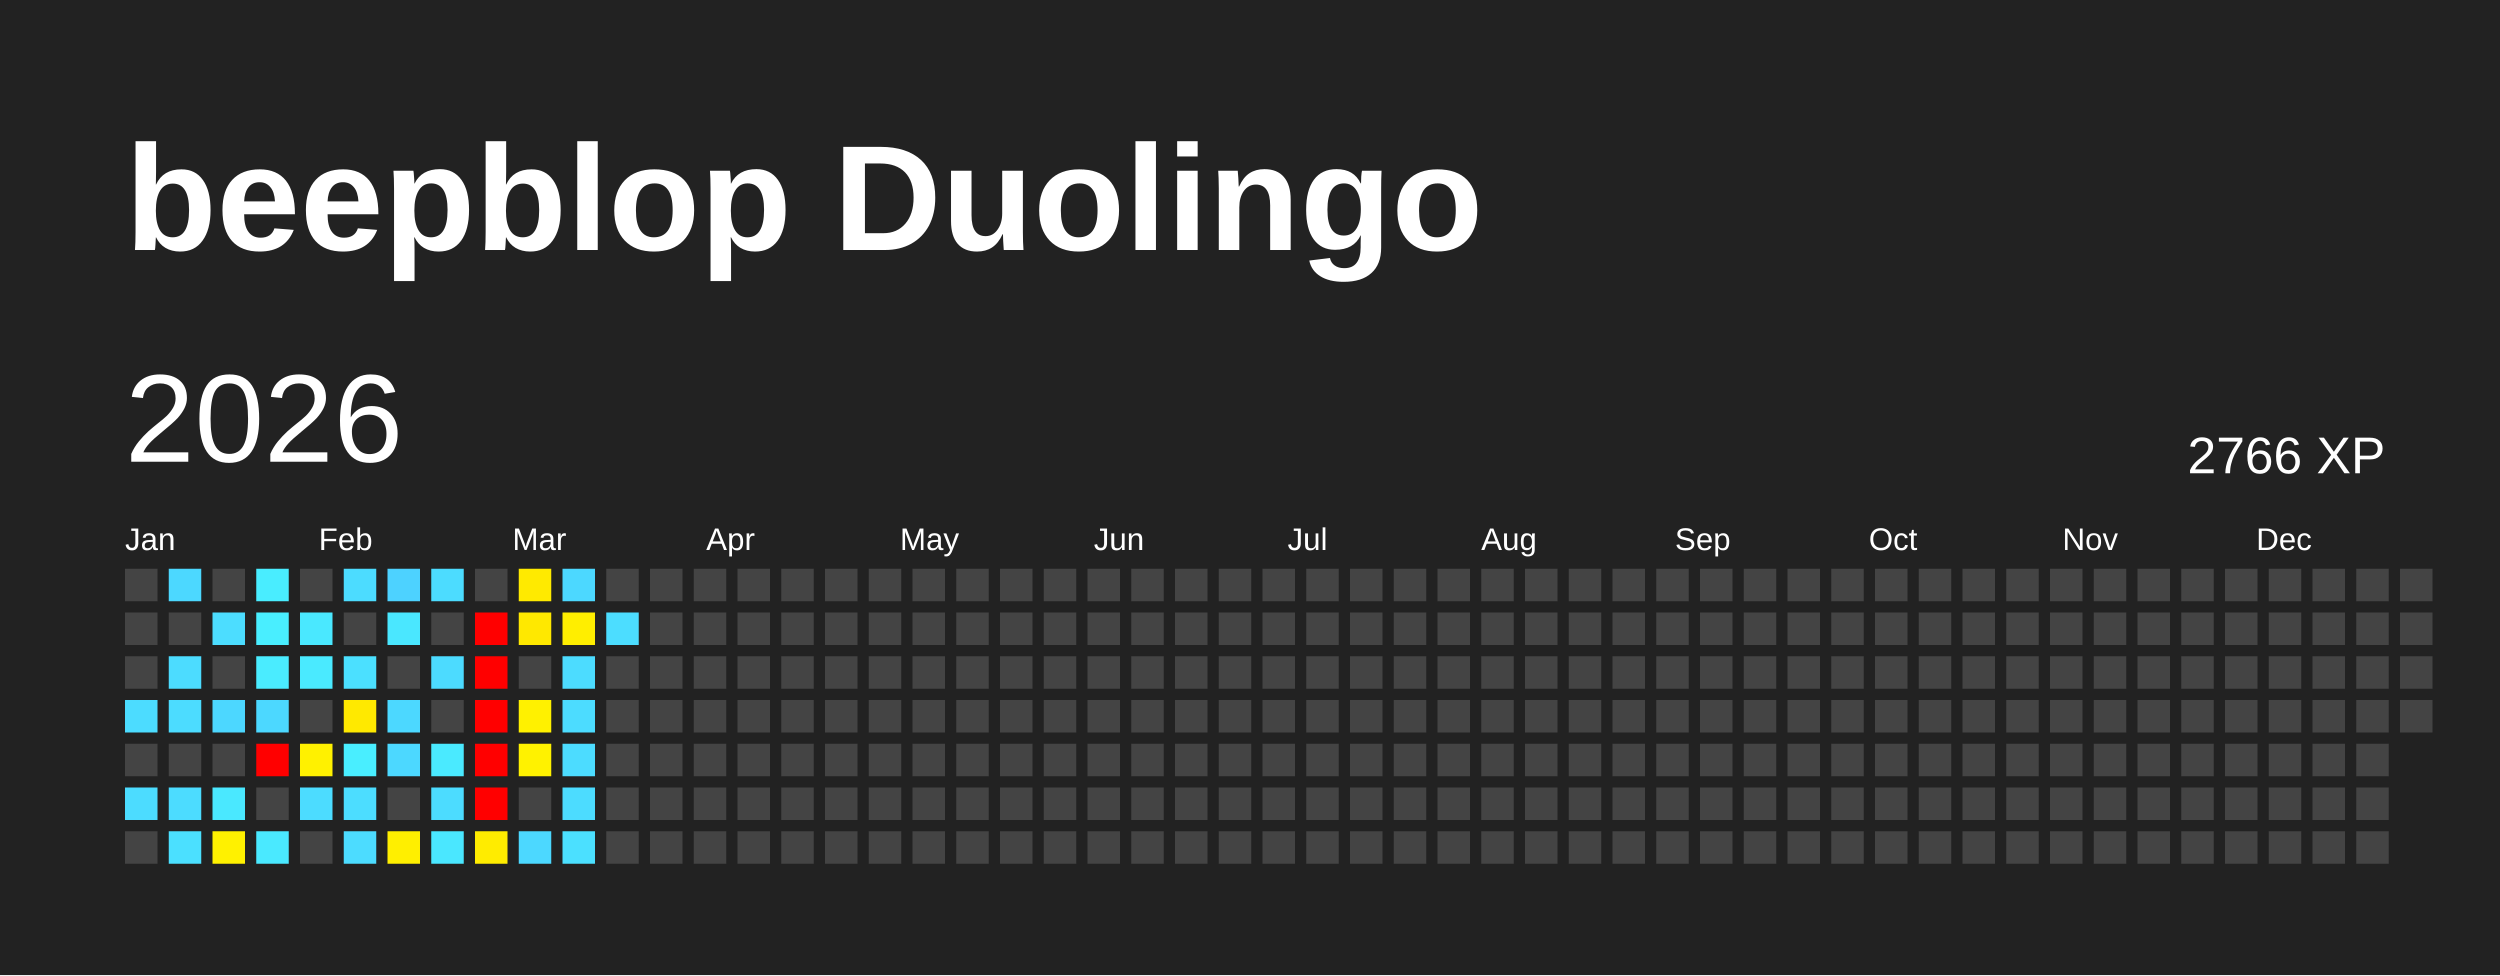
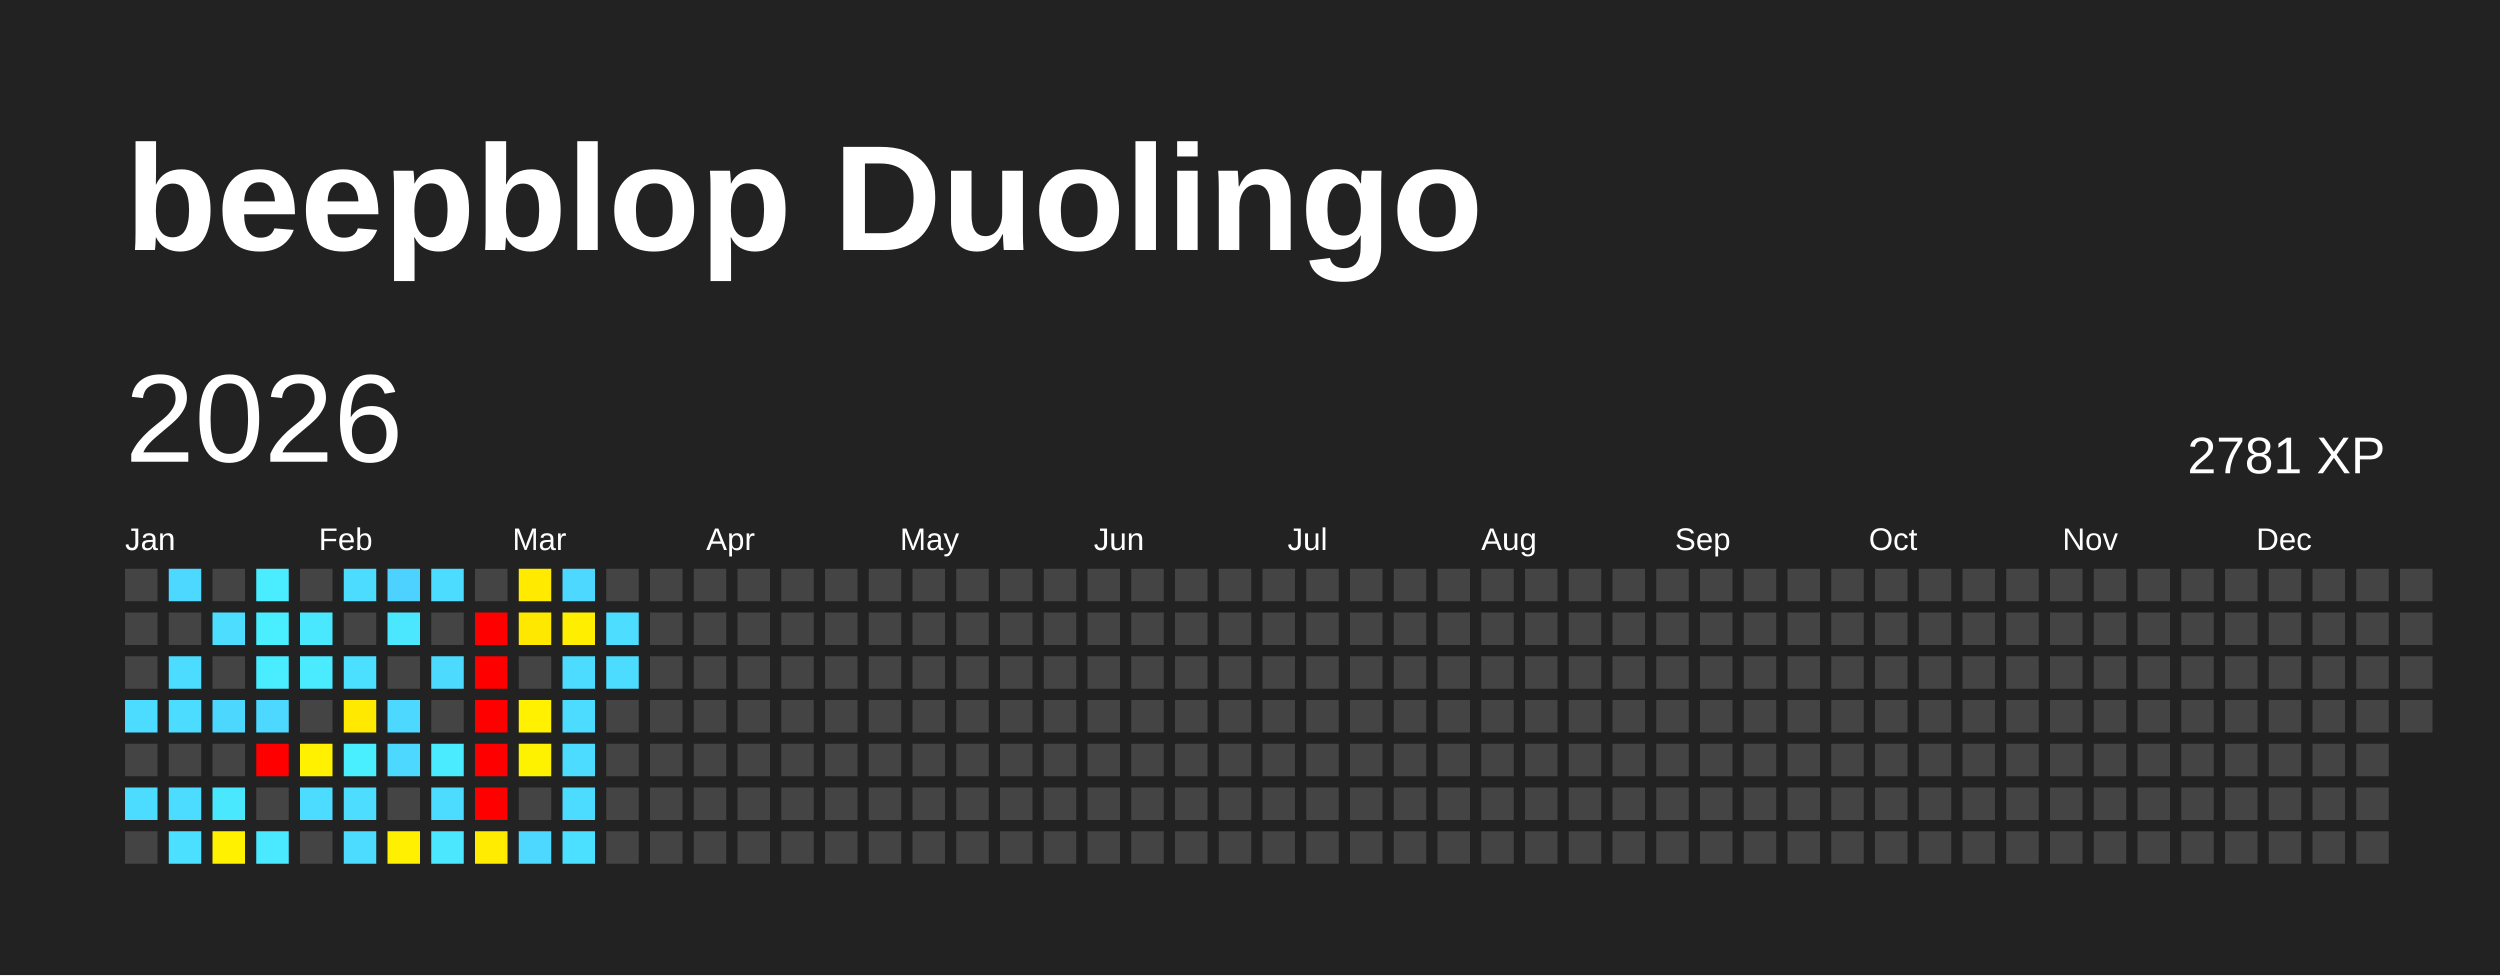
<svg xmlns="http://www.w3.org/2000/svg" baseProfile="full" height="78mm" version="1.1" viewBox="0,0,200,78" width="200mm">
  <defs />
  <rect fill="#222222" height="78" width="200" x="0" y="0" />
  <text fill="#FFFFFF" style="font-size:12px; font-family:Arial; font-weight:bold;" x="10" y="20">beepblop Duolingo</text>
  <text dominant-baseline="hanging" fill="#FFFFFF" style="font-size:10.0px; font-family:Arial;" x="10" y="30">2026</text>
-   <text dominant-baseline="hanging" fill="#FFFFFF" style="font-size:4.125px; font-family:Arial;" x="175" y="35">2766 XP</text>
+   <text dominant-baseline="hanging" fill="#FFFFFF" style="font-size:4.125px; font-family:Arial;" x="175" y="35">2781 XP</text>
  <text fill="#FFFFFF" style="font-size:2.5px; font-family:Arial" x="10.0" y="44">Jan</text>
  <text fill="#FFFFFF" style="font-size:2.5px; font-family:Arial" x="25.5" y="44">Feb</text>
  <text fill="#FFFFFF" style="font-size:2.5px; font-family:Arial" x="41.0" y="44">Mar</text>
  <text fill="#FFFFFF" style="font-size:2.5px; font-family:Arial" x="56.5" y="44">Apr</text>
  <text fill="#FFFFFF" style="font-size:2.5px; font-family:Arial" x="72.0" y="44">May</text>
  <text fill="#FFFFFF" style="font-size:2.5px; font-family:Arial" x="87.5" y="44">Jun</text>
  <text fill="#FFFFFF" style="font-size:2.5px; font-family:Arial" x="103.0" y="44">Jul</text>
  <text fill="#FFFFFF" style="font-size:2.5px; font-family:Arial" x="118.5" y="44">Aug</text>
  <text fill="#FFFFFF" style="font-size:2.5px; font-family:Arial" x="134.0" y="44">Sep</text>
  <text fill="#FFFFFF" style="font-size:2.5px; font-family:Arial" x="149.5" y="44">Oct</text>
  <text fill="#FFFFFF" style="font-size:2.5px; font-family:Arial" x="165.0" y="44">Nov</text>
  <text fill="#FFFFFF" style="font-size:2.5px; font-family:Arial" x="180.5" y="44">Dec</text>
  <rect fill="#444444" height="2.6" width="2.6" x="10.0" y="45.5" />
  <rect fill="#444444" height="2.6" width="2.6" x="10.0" y="49.0" />
  <rect fill="#444444" height="2.6" width="2.6" x="10.0" y="52.5" />
  <rect fill="#4cdcff" height="2.6" width="2.6" x="10.0" y="56.0" />
  <rect fill="#444444" height="2.6" width="2.6" x="10.0" y="59.5" />
  <rect fill="#4cdcff" height="2.6" width="2.6" x="10.0" y="63.0" />
  <rect fill="#444444" height="2.6" width="2.6" x="10.0" y="66.5" />
  <rect fill="#4cd8ff" height="2.6" width="2.6" x="13.5" y="45.5" />
  <rect fill="#444444" height="2.6" width="2.6" x="13.5" y="49.0" />
  <rect fill="#4cdcff" height="2.6" width="2.6" x="13.5" y="52.5" />
  <rect fill="#4cdcff" height="2.6" width="2.6" x="13.5" y="56.0" />
  <rect fill="#444444" height="2.6" width="2.6" x="13.5" y="59.5" />
  <rect fill="#4cdcff" height="2.6" width="2.6" x="13.5" y="63.0" />
  <rect fill="#4be0ff" height="2.6" width="2.6" x="13.5" y="66.5" />
  <rect fill="#444444" height="2.6" width="2.6" x="17.0" y="45.5" />
  <rect fill="#4cddff" height="2.6" width="2.6" x="17.0" y="49.0" />
  <rect fill="#444444" height="2.6" width="2.6" x="17.0" y="52.5" />
  <rect fill="#4cd7ff" height="2.6" width="2.6" x="17.0" y="56.0" />
  <rect fill="#444444" height="2.6" width="2.6" x="17.0" y="59.5" />
  <rect fill="#4ae8ff" height="2.6" width="2.6" x="17.0" y="63.0" />
  <rect fill="#fff100" height="2.6" width="2.6" x="17.0" y="66.5" />
  <rect fill="#49edff" height="2.6" width="2.6" x="20.5" y="45.5" />
  <rect fill="#49eeff" height="2.6" width="2.6" x="20.5" y="49.0" />
  <rect fill="#4aecff" height="2.6" width="2.6" x="20.5" y="52.5" />
  <rect fill="#4cd8ff" height="2.6" width="2.6" x="20.5" y="56.0" />
  <rect fill="red" height="2.6" width="2.6" x="20.5" y="59.5" />
  <rect fill="#444444" height="2.6" width="2.6" x="20.5" y="63.0" />
  <rect fill="#4ae9ff" height="2.6" width="2.6" x="20.5" y="66.5" />
  <rect fill="#444444" height="2.6" width="2.6" x="24.0" y="45.5" />
  <rect fill="#4ae8ff" height="2.6" width="2.6" x="24.0" y="49.0" />
  <rect fill="#4aeaff" height="2.6" width="2.6" x="24.0" y="52.5" />
  <rect fill="#444444" height="2.6" width="2.6" x="24.0" y="56.0" />
  <rect fill="#fff100" height="2.6" width="2.6" x="24.0" y="59.5" />
  <rect fill="#4cdcff" height="2.6" width="2.6" x="24.0" y="63.0" />
  <rect fill="#444444" height="2.6" width="2.6" x="24.0" y="66.5" />
  <rect fill="#4cdcff" height="2.6" width="2.6" x="27.5" y="45.5" />
  <rect fill="#444444" height="2.6" width="2.6" x="27.5" y="49.0" />
  <rect fill="#4be0ff" height="2.6" width="2.6" x="27.5" y="52.5" />
  <rect fill="#ffe900" height="2.6" width="2.6" x="27.5" y="56.0" />
  <rect fill="#49eeff" height="2.6" width="2.6" x="27.5" y="59.5" />
  <rect fill="#4cddff" height="2.6" width="2.6" x="27.5" y="63.0" />
  <rect fill="#4cdcff" height="2.6" width="2.6" x="27.5" y="66.5" />
  <rect fill="#4dd2ff" height="2.6" width="2.6" x="31.0" y="45.5" />
  <rect fill="#4ae7ff" height="2.6" width="2.6" x="31.0" y="49.0" />
  <rect fill="#444444" height="2.6" width="2.6" x="31.0" y="52.5" />
  <rect fill="#4cd8ff" height="2.6" width="2.6" x="31.0" y="56.0" />
  <rect fill="#4cd8ff" height="2.6" width="2.6" x="31.0" y="59.5" />
  <rect fill="#444444" height="2.6" width="2.6" x="31.0" y="63.0" />
  <rect fill="#ffef00" height="2.6" width="2.6" x="31.0" y="66.5" />
  <rect fill="#4cdcff" height="2.6" width="2.6" x="34.5" y="45.5" />
  <rect fill="#444444" height="2.6" width="2.6" x="34.5" y="49.0" />
  <rect fill="#4cdbff" height="2.6" width="2.6" x="34.5" y="52.5" />
  <rect fill="#444444" height="2.6" width="2.6" x="34.5" y="56.0" />
  <rect fill="#4aeaff" height="2.6" width="2.6" x="34.5" y="59.5" />
  <rect fill="#4cdcff" height="2.6" width="2.6" x="34.5" y="63.0" />
  <rect fill="#4ae7ff" height="2.6" width="2.6" x="34.5" y="66.5" />
  <rect fill="#444444" height="2.6" width="2.6" x="38.0" y="45.5" />
  <rect fill="red" height="2.6" width="2.6" x="38.0" y="49.0" />
  <rect fill="red" height="2.6" width="2.6" x="38.0" y="52.5" />
  <rect fill="red" height="2.6" width="2.6" x="38.0" y="56.0" />
  <rect fill="red" height="2.6" width="2.6" x="38.0" y="59.5" />
  <rect fill="red" height="2.6" width="2.6" x="38.0" y="63.0" />
  <rect fill="#ffec00" height="2.6" width="2.6" x="38.0" y="66.5" />
  <rect fill="#ffea00" height="2.6" width="2.6" x="41.5" y="45.5" />
  <rect fill="#ffe800" height="2.6" width="2.6" x="41.5" y="49.0" />
  <rect fill="#444444" height="2.6" width="2.6" x="41.5" y="52.5" />
  <rect fill="#fff100" height="2.6" width="2.6" x="41.5" y="56.0" />
  <rect fill="#fff200" height="2.6" width="2.6" x="41.5" y="59.5" />
  <rect fill="#444444" height="2.6" width="2.6" x="41.5" y="63.0" />
  <rect fill="#4cd8ff" height="2.6" width="2.6" x="41.5" y="66.5" />
  <rect fill="#4cd8ff" height="2.6" width="2.6" x="45.0" y="45.5" />
  <rect fill="#ffee00" height="2.6" width="2.6" x="45.0" y="49.0" />
  <rect fill="#4cdcff" height="2.6" width="2.6" x="45.0" y="52.5" />
  <rect fill="#4cdcff" height="2.6" width="2.6" x="45.0" y="56.0" />
  <rect fill="#4cdcff" height="2.6" width="2.6" x="45.0" y="59.5" />
  <rect fill="#4cdcff" height="2.6" width="2.6" x="45.0" y="63.0" />
  <rect fill="#4be0ff" height="2.6" width="2.6" x="45.0" y="66.5" />
  <rect fill="#444444" height="2.6" width="2.6" x="48.5" y="45.5" />
  <rect fill="#4cddff" height="2.6" width="2.6" x="48.5" y="49.0" />
-   <rect fill="#444444" height="2.6" width="2.6" x="48.5" y="52.5" />
+   <rect fill="#4cdcff" height="2.6" width="2.6" x="48.5" y="52.5" />
  <rect fill="#444444" height="2.6" width="2.6" x="48.5" y="56.0" />
  <rect fill="#444444" height="2.6" width="2.6" x="48.5" y="59.5" />
  <rect fill="#444444" height="2.6" width="2.6" x="48.5" y="63.0" />
  <rect fill="#444444" height="2.6" width="2.6" x="48.5" y="66.5" />
  <rect fill="#444444" height="2.6" width="2.6" x="52.0" y="45.5" />
  <rect fill="#444444" height="2.6" width="2.6" x="52.0" y="49.0" />
  <rect fill="#444444" height="2.6" width="2.6" x="52.0" y="52.5" />
  <rect fill="#444444" height="2.6" width="2.6" x="52.0" y="56.0" />
  <rect fill="#444444" height="2.6" width="2.6" x="52.0" y="59.5" />
  <rect fill="#444444" height="2.6" width="2.6" x="52.0" y="63.0" />
  <rect fill="#444444" height="2.6" width="2.6" x="52.0" y="66.5" />
  <rect fill="#444444" height="2.6" width="2.6" x="55.5" y="45.5" />
  <rect fill="#444444" height="2.6" width="2.6" x="55.5" y="49.0" />
  <rect fill="#444444" height="2.6" width="2.6" x="55.5" y="52.5" />
  <rect fill="#444444" height="2.6" width="2.6" x="55.5" y="56.0" />
  <rect fill="#444444" height="2.6" width="2.6" x="55.5" y="59.5" />
  <rect fill="#444444" height="2.6" width="2.6" x="55.5" y="63.0" />
  <rect fill="#444444" height="2.6" width="2.6" x="55.5" y="66.5" />
  <rect fill="#444444" height="2.6" width="2.6" x="59.0" y="45.5" />
  <rect fill="#444444" height="2.6" width="2.6" x="59.0" y="49.0" />
  <rect fill="#444444" height="2.6" width="2.6" x="59.0" y="52.5" />
  <rect fill="#444444" height="2.6" width="2.6" x="59.0" y="56.0" />
  <rect fill="#444444" height="2.6" width="2.6" x="59.0" y="59.5" />
  <rect fill="#444444" height="2.6" width="2.6" x="59.0" y="63.0" />
  <rect fill="#444444" height="2.6" width="2.6" x="59.0" y="66.5" />
  <rect fill="#444444" height="2.6" width="2.6" x="62.5" y="45.5" />
  <rect fill="#444444" height="2.6" width="2.6" x="62.5" y="49.0" />
  <rect fill="#444444" height="2.6" width="2.6" x="62.5" y="52.5" />
  <rect fill="#444444" height="2.6" width="2.6" x="62.5" y="56.0" />
  <rect fill="#444444" height="2.6" width="2.6" x="62.5" y="59.5" />
  <rect fill="#444444" height="2.6" width="2.6" x="62.5" y="63.0" />
  <rect fill="#444444" height="2.6" width="2.6" x="62.5" y="66.5" />
  <rect fill="#444444" height="2.6" width="2.6" x="66.0" y="45.5" />
  <rect fill="#444444" height="2.6" width="2.6" x="66.0" y="49.0" />
  <rect fill="#444444" height="2.6" width="2.6" x="66.0" y="52.5" />
  <rect fill="#444444" height="2.6" width="2.6" x="66.0" y="56.0" />
  <rect fill="#444444" height="2.6" width="2.6" x="66.0" y="59.5" />
  <rect fill="#444444" height="2.6" width="2.6" x="66.0" y="63.0" />
  <rect fill="#444444" height="2.6" width="2.6" x="66.0" y="66.5" />
  <rect fill="#444444" height="2.6" width="2.6" x="69.5" y="45.5" />
  <rect fill="#444444" height="2.6" width="2.6" x="69.5" y="49.0" />
  <rect fill="#444444" height="2.6" width="2.6" x="69.5" y="52.5" />
  <rect fill="#444444" height="2.6" width="2.6" x="69.5" y="56.0" />
  <rect fill="#444444" height="2.6" width="2.6" x="69.5" y="59.5" />
  <rect fill="#444444" height="2.6" width="2.6" x="69.5" y="63.0" />
  <rect fill="#444444" height="2.6" width="2.6" x="69.5" y="66.5" />
  <rect fill="#444444" height="2.6" width="2.6" x="73.0" y="45.5" />
  <rect fill="#444444" height="2.6" width="2.6" x="73.0" y="49.0" />
  <rect fill="#444444" height="2.6" width="2.6" x="73.0" y="52.5" />
  <rect fill="#444444" height="2.6" width="2.6" x="73.0" y="56.0" />
  <rect fill="#444444" height="2.6" width="2.6" x="73.0" y="59.5" />
  <rect fill="#444444" height="2.6" width="2.6" x="73.0" y="63.0" />
  <rect fill="#444444" height="2.6" width="2.6" x="73.0" y="66.5" />
  <rect fill="#444444" height="2.6" width="2.6" x="76.5" y="45.5" />
  <rect fill="#444444" height="2.6" width="2.6" x="76.5" y="49.0" />
  <rect fill="#444444" height="2.6" width="2.6" x="76.5" y="52.5" />
  <rect fill="#444444" height="2.6" width="2.6" x="76.5" y="56.0" />
  <rect fill="#444444" height="2.6" width="2.6" x="76.5" y="59.5" />
  <rect fill="#444444" height="2.6" width="2.6" x="76.5" y="63.0" />
  <rect fill="#444444" height="2.6" width="2.6" x="76.5" y="66.5" />
  <rect fill="#444444" height="2.6" width="2.6" x="80.0" y="45.5" />
  <rect fill="#444444" height="2.6" width="2.6" x="80.0" y="49.0" />
  <rect fill="#444444" height="2.6" width="2.6" x="80.0" y="52.5" />
  <rect fill="#444444" height="2.6" width="2.6" x="80.0" y="56.0" />
  <rect fill="#444444" height="2.6" width="2.6" x="80.0" y="59.5" />
  <rect fill="#444444" height="2.6" width="2.6" x="80.0" y="63.0" />
  <rect fill="#444444" height="2.6" width="2.6" x="80.0" y="66.5" />
  <rect fill="#444444" height="2.6" width="2.6" x="83.5" y="45.5" />
  <rect fill="#444444" height="2.6" width="2.6" x="83.5" y="49.0" />
  <rect fill="#444444" height="2.6" width="2.6" x="83.5" y="52.5" />
  <rect fill="#444444" height="2.6" width="2.6" x="83.5" y="56.0" />
  <rect fill="#444444" height="2.6" width="2.6" x="83.5" y="59.5" />
  <rect fill="#444444" height="2.6" width="2.6" x="83.5" y="63.0" />
  <rect fill="#444444" height="2.6" width="2.6" x="83.5" y="66.5" />
  <rect fill="#444444" height="2.6" width="2.6" x="87.0" y="45.5" />
  <rect fill="#444444" height="2.6" width="2.6" x="87.0" y="49.0" />
  <rect fill="#444444" height="2.6" width="2.6" x="87.0" y="52.5" />
  <rect fill="#444444" height="2.6" width="2.6" x="87.0" y="56.0" />
  <rect fill="#444444" height="2.6" width="2.6" x="87.0" y="59.5" />
  <rect fill="#444444" height="2.6" width="2.6" x="87.0" y="63.0" />
  <rect fill="#444444" height="2.6" width="2.6" x="87.0" y="66.5" />
  <rect fill="#444444" height="2.6" width="2.6" x="90.5" y="45.5" />
  <rect fill="#444444" height="2.6" width="2.6" x="90.5" y="49.0" />
  <rect fill="#444444" height="2.6" width="2.6" x="90.5" y="52.5" />
  <rect fill="#444444" height="2.6" width="2.6" x="90.5" y="56.0" />
  <rect fill="#444444" height="2.6" width="2.6" x="90.5" y="59.5" />
  <rect fill="#444444" height="2.6" width="2.6" x="90.5" y="63.0" />
  <rect fill="#444444" height="2.6" width="2.6" x="90.5" y="66.5" />
  <rect fill="#444444" height="2.6" width="2.6" x="94.0" y="45.5" />
  <rect fill="#444444" height="2.6" width="2.6" x="94.0" y="49.0" />
  <rect fill="#444444" height="2.6" width="2.6" x="94.0" y="52.5" />
  <rect fill="#444444" height="2.6" width="2.6" x="94.0" y="56.0" />
  <rect fill="#444444" height="2.6" width="2.6" x="94.0" y="59.5" />
  <rect fill="#444444" height="2.6" width="2.6" x="94.0" y="63.0" />
  <rect fill="#444444" height="2.6" width="2.6" x="94.0" y="66.5" />
  <rect fill="#444444" height="2.6" width="2.6" x="97.5" y="45.5" />
  <rect fill="#444444" height="2.6" width="2.6" x="97.5" y="49.0" />
  <rect fill="#444444" height="2.6" width="2.6" x="97.5" y="52.5" />
  <rect fill="#444444" height="2.6" width="2.6" x="97.5" y="56.0" />
  <rect fill="#444444" height="2.6" width="2.6" x="97.5" y="59.5" />
  <rect fill="#444444" height="2.6" width="2.6" x="97.5" y="63.0" />
  <rect fill="#444444" height="2.6" width="2.6" x="97.5" y="66.5" />
  <rect fill="#444444" height="2.6" width="2.6" x="101.0" y="45.5" />
  <rect fill="#444444" height="2.6" width="2.6" x="101.0" y="49.0" />
  <rect fill="#444444" height="2.6" width="2.6" x="101.0" y="52.5" />
  <rect fill="#444444" height="2.6" width="2.6" x="101.0" y="56.0" />
  <rect fill="#444444" height="2.6" width="2.6" x="101.0" y="59.5" />
  <rect fill="#444444" height="2.6" width="2.6" x="101.0" y="63.0" />
  <rect fill="#444444" height="2.6" width="2.6" x="101.0" y="66.5" />
  <rect fill="#444444" height="2.6" width="2.6" x="104.5" y="45.5" />
  <rect fill="#444444" height="2.6" width="2.6" x="104.5" y="49.0" />
  <rect fill="#444444" height="2.6" width="2.6" x="104.5" y="52.5" />
  <rect fill="#444444" height="2.6" width="2.6" x="104.5" y="56.0" />
  <rect fill="#444444" height="2.6" width="2.6" x="104.5" y="59.5" />
  <rect fill="#444444" height="2.6" width="2.6" x="104.5" y="63.0" />
  <rect fill="#444444" height="2.6" width="2.6" x="104.5" y="66.5" />
  <rect fill="#444444" height="2.6" width="2.6" x="108.0" y="45.5" />
  <rect fill="#444444" height="2.6" width="2.6" x="108.0" y="49.0" />
  <rect fill="#444444" height="2.6" width="2.6" x="108.0" y="52.5" />
  <rect fill="#444444" height="2.6" width="2.6" x="108.0" y="56.0" />
  <rect fill="#444444" height="2.6" width="2.6" x="108.0" y="59.5" />
  <rect fill="#444444" height="2.6" width="2.6" x="108.0" y="63.0" />
  <rect fill="#444444" height="2.6" width="2.6" x="108.0" y="66.5" />
  <rect fill="#444444" height="2.6" width="2.6" x="111.5" y="45.5" />
  <rect fill="#444444" height="2.6" width="2.6" x="111.5" y="49.0" />
  <rect fill="#444444" height="2.6" width="2.6" x="111.5" y="52.5" />
  <rect fill="#444444" height="2.6" width="2.6" x="111.5" y="56.0" />
  <rect fill="#444444" height="2.6" width="2.6" x="111.5" y="59.5" />
  <rect fill="#444444" height="2.6" width="2.6" x="111.5" y="63.0" />
  <rect fill="#444444" height="2.6" width="2.6" x="111.5" y="66.5" />
  <rect fill="#444444" height="2.6" width="2.6" x="115.0" y="45.5" />
  <rect fill="#444444" height="2.6" width="2.6" x="115.0" y="49.0" />
  <rect fill="#444444" height="2.6" width="2.6" x="115.0" y="52.5" />
  <rect fill="#444444" height="2.6" width="2.6" x="115.0" y="56.0" />
  <rect fill="#444444" height="2.6" width="2.6" x="115.0" y="59.5" />
  <rect fill="#444444" height="2.6" width="2.6" x="115.0" y="63.0" />
  <rect fill="#444444" height="2.6" width="2.6" x="115.0" y="66.5" />
  <rect fill="#444444" height="2.6" width="2.6" x="118.5" y="45.5" />
  <rect fill="#444444" height="2.6" width="2.6" x="118.5" y="49.0" />
  <rect fill="#444444" height="2.6" width="2.6" x="118.5" y="52.5" />
  <rect fill="#444444" height="2.6" width="2.6" x="118.5" y="56.0" />
  <rect fill="#444444" height="2.6" width="2.6" x="118.5" y="59.5" />
  <rect fill="#444444" height="2.6" width="2.6" x="118.5" y="63.0" />
  <rect fill="#444444" height="2.6" width="2.6" x="118.5" y="66.5" />
  <rect fill="#444444" height="2.6" width="2.6" x="122.0" y="45.5" />
  <rect fill="#444444" height="2.6" width="2.6" x="122.0" y="49.0" />
  <rect fill="#444444" height="2.6" width="2.6" x="122.0" y="52.5" />
  <rect fill="#444444" height="2.6" width="2.6" x="122.0" y="56.0" />
  <rect fill="#444444" height="2.6" width="2.6" x="122.0" y="59.5" />
  <rect fill="#444444" height="2.6" width="2.6" x="122.0" y="63.0" />
  <rect fill="#444444" height="2.6" width="2.6" x="122.0" y="66.5" />
  <rect fill="#444444" height="2.6" width="2.6" x="125.5" y="45.5" />
  <rect fill="#444444" height="2.6" width="2.6" x="125.5" y="49.0" />
  <rect fill="#444444" height="2.6" width="2.6" x="125.5" y="52.5" />
  <rect fill="#444444" height="2.6" width="2.6" x="125.5" y="56.0" />
  <rect fill="#444444" height="2.6" width="2.6" x="125.5" y="59.5" />
  <rect fill="#444444" height="2.6" width="2.6" x="125.5" y="63.0" />
  <rect fill="#444444" height="2.6" width="2.6" x="125.5" y="66.5" />
  <rect fill="#444444" height="2.6" width="2.6" x="129.0" y="45.5" />
  <rect fill="#444444" height="2.6" width="2.6" x="129.0" y="49.0" />
  <rect fill="#444444" height="2.6" width="2.6" x="129.0" y="52.5" />
  <rect fill="#444444" height="2.6" width="2.6" x="129.0" y="56.0" />
  <rect fill="#444444" height="2.6" width="2.6" x="129.0" y="59.5" />
  <rect fill="#444444" height="2.6" width="2.6" x="129.0" y="63.0" />
  <rect fill="#444444" height="2.6" width="2.6" x="129.0" y="66.5" />
  <rect fill="#444444" height="2.6" width="2.6" x="132.5" y="45.5" />
  <rect fill="#444444" height="2.6" width="2.6" x="132.5" y="49.0" />
  <rect fill="#444444" height="2.6" width="2.6" x="132.5" y="52.5" />
  <rect fill="#444444" height="2.6" width="2.6" x="132.5" y="56.0" />
  <rect fill="#444444" height="2.6" width="2.6" x="132.5" y="59.5" />
  <rect fill="#444444" height="2.6" width="2.6" x="132.5" y="63.0" />
  <rect fill="#444444" height="2.6" width="2.6" x="132.5" y="66.5" />
  <rect fill="#444444" height="2.6" width="2.6" x="136.0" y="45.5" />
  <rect fill="#444444" height="2.6" width="2.6" x="136.0" y="49.0" />
  <rect fill="#444444" height="2.6" width="2.6" x="136.0" y="52.5" />
  <rect fill="#444444" height="2.6" width="2.6" x="136.0" y="56.0" />
  <rect fill="#444444" height="2.6" width="2.6" x="136.0" y="59.5" />
  <rect fill="#444444" height="2.6" width="2.6" x="136.0" y="63.0" />
  <rect fill="#444444" height="2.6" width="2.6" x="136.0" y="66.5" />
  <rect fill="#444444" height="2.6" width="2.6" x="139.5" y="45.5" />
  <rect fill="#444444" height="2.6" width="2.6" x="139.5" y="49.0" />
  <rect fill="#444444" height="2.6" width="2.6" x="139.5" y="52.5" />
  <rect fill="#444444" height="2.6" width="2.6" x="139.5" y="56.0" />
  <rect fill="#444444" height="2.6" width="2.6" x="139.5" y="59.5" />
  <rect fill="#444444" height="2.6" width="2.6" x="139.5" y="63.0" />
  <rect fill="#444444" height="2.6" width="2.6" x="139.5" y="66.5" />
  <rect fill="#444444" height="2.6" width="2.6" x="143.0" y="45.5" />
  <rect fill="#444444" height="2.6" width="2.6" x="143.0" y="49.0" />
  <rect fill="#444444" height="2.6" width="2.6" x="143.0" y="52.5" />
  <rect fill="#444444" height="2.6" width="2.6" x="143.0" y="56.0" />
  <rect fill="#444444" height="2.6" width="2.6" x="143.0" y="59.5" />
  <rect fill="#444444" height="2.6" width="2.6" x="143.0" y="63.0" />
  <rect fill="#444444" height="2.6" width="2.6" x="143.0" y="66.5" />
  <rect fill="#444444" height="2.6" width="2.6" x="146.5" y="45.5" />
  <rect fill="#444444" height="2.6" width="2.6" x="146.5" y="49.0" />
  <rect fill="#444444" height="2.6" width="2.6" x="146.5" y="52.5" />
  <rect fill="#444444" height="2.6" width="2.6" x="146.5" y="56.0" />
  <rect fill="#444444" height="2.6" width="2.6" x="146.5" y="59.5" />
  <rect fill="#444444" height="2.6" width="2.6" x="146.5" y="63.0" />
  <rect fill="#444444" height="2.6" width="2.6" x="146.5" y="66.5" />
  <rect fill="#444444" height="2.6" width="2.6" x="150.0" y="45.5" />
  <rect fill="#444444" height="2.6" width="2.6" x="150.0" y="49.0" />
  <rect fill="#444444" height="2.6" width="2.6" x="150.0" y="52.5" />
  <rect fill="#444444" height="2.6" width="2.6" x="150.0" y="56.0" />
  <rect fill="#444444" height="2.6" width="2.6" x="150.0" y="59.5" />
  <rect fill="#444444" height="2.6" width="2.6" x="150.0" y="63.0" />
  <rect fill="#444444" height="2.6" width="2.6" x="150.0" y="66.5" />
  <rect fill="#444444" height="2.6" width="2.6" x="153.5" y="45.5" />
  <rect fill="#444444" height="2.6" width="2.6" x="153.5" y="49.0" />
  <rect fill="#444444" height="2.6" width="2.6" x="153.5" y="52.5" />
  <rect fill="#444444" height="2.6" width="2.6" x="153.5" y="56.0" />
  <rect fill="#444444" height="2.6" width="2.6" x="153.5" y="59.5" />
  <rect fill="#444444" height="2.6" width="2.6" x="153.5" y="63.0" />
  <rect fill="#444444" height="2.6" width="2.6" x="153.5" y="66.5" />
  <rect fill="#444444" height="2.6" width="2.6" x="157.0" y="45.5" />
  <rect fill="#444444" height="2.6" width="2.6" x="157.0" y="49.0" />
  <rect fill="#444444" height="2.6" width="2.6" x="157.0" y="52.5" />
  <rect fill="#444444" height="2.6" width="2.6" x="157.0" y="56.0" />
  <rect fill="#444444" height="2.6" width="2.6" x="157.0" y="59.5" />
  <rect fill="#444444" height="2.6" width="2.6" x="157.0" y="63.0" />
  <rect fill="#444444" height="2.6" width="2.6" x="157.0" y="66.5" />
  <rect fill="#444444" height="2.6" width="2.6" x="160.5" y="45.5" />
  <rect fill="#444444" height="2.6" width="2.6" x="160.5" y="49.0" />
  <rect fill="#444444" height="2.6" width="2.6" x="160.5" y="52.5" />
  <rect fill="#444444" height="2.6" width="2.6" x="160.5" y="56.0" />
  <rect fill="#444444" height="2.6" width="2.6" x="160.5" y="59.5" />
  <rect fill="#444444" height="2.6" width="2.6" x="160.5" y="63.0" />
  <rect fill="#444444" height="2.6" width="2.6" x="160.5" y="66.5" />
  <rect fill="#444444" height="2.6" width="2.6" x="164.0" y="45.5" />
  <rect fill="#444444" height="2.6" width="2.6" x="164.0" y="49.0" />
  <rect fill="#444444" height="2.6" width="2.6" x="164.0" y="52.5" />
  <rect fill="#444444" height="2.6" width="2.6" x="164.0" y="56.0" />
  <rect fill="#444444" height="2.6" width="2.6" x="164.0" y="59.5" />
  <rect fill="#444444" height="2.6" width="2.6" x="164.0" y="63.0" />
  <rect fill="#444444" height="2.6" width="2.6" x="164.0" y="66.5" />
  <rect fill="#444444" height="2.6" width="2.6" x="167.5" y="45.5" />
  <rect fill="#444444" height="2.6" width="2.6" x="167.5" y="49.0" />
  <rect fill="#444444" height="2.6" width="2.6" x="167.5" y="52.5" />
  <rect fill="#444444" height="2.6" width="2.6" x="167.5" y="56.0" />
  <rect fill="#444444" height="2.6" width="2.6" x="167.5" y="59.5" />
  <rect fill="#444444" height="2.6" width="2.6" x="167.5" y="63.0" />
  <rect fill="#444444" height="2.6" width="2.6" x="167.5" y="66.5" />
  <rect fill="#444444" height="2.6" width="2.6" x="171.0" y="45.5" />
  <rect fill="#444444" height="2.6" width="2.6" x="171.0" y="49.0" />
  <rect fill="#444444" height="2.6" width="2.6" x="171.0" y="52.5" />
  <rect fill="#444444" height="2.6" width="2.6" x="171.0" y="56.0" />
  <rect fill="#444444" height="2.6" width="2.6" x="171.0" y="59.5" />
  <rect fill="#444444" height="2.6" width="2.6" x="171.0" y="63.0" />
  <rect fill="#444444" height="2.6" width="2.6" x="171.0" y="66.5" />
  <rect fill="#444444" height="2.6" width="2.6" x="174.5" y="45.5" />
  <rect fill="#444444" height="2.6" width="2.6" x="174.5" y="49.0" />
  <rect fill="#444444" height="2.6" width="2.6" x="174.5" y="52.5" />
  <rect fill="#444444" height="2.6" width="2.6" x="174.5" y="56.0" />
  <rect fill="#444444" height="2.6" width="2.6" x="174.5" y="59.5" />
  <rect fill="#444444" height="2.6" width="2.6" x="174.5" y="63.0" />
  <rect fill="#444444" height="2.6" width="2.6" x="174.5" y="66.5" />
  <rect fill="#444444" height="2.6" width="2.6" x="178.0" y="45.5" />
  <rect fill="#444444" height="2.6" width="2.6" x="178.0" y="49.0" />
  <rect fill="#444444" height="2.6" width="2.6" x="178.0" y="52.5" />
  <rect fill="#444444" height="2.6" width="2.6" x="178.0" y="56.0" />
  <rect fill="#444444" height="2.6" width="2.6" x="178.0" y="59.5" />
  <rect fill="#444444" height="2.6" width="2.6" x="178.0" y="63.0" />
  <rect fill="#444444" height="2.6" width="2.6" x="178.0" y="66.5" />
  <rect fill="#444444" height="2.6" width="2.6" x="181.5" y="45.5" />
  <rect fill="#444444" height="2.6" width="2.6" x="181.5" y="49.0" />
  <rect fill="#444444" height="2.6" width="2.6" x="181.5" y="52.5" />
  <rect fill="#444444" height="2.6" width="2.6" x="181.5" y="56.0" />
  <rect fill="#444444" height="2.6" width="2.6" x="181.5" y="59.5" />
  <rect fill="#444444" height="2.6" width="2.6" x="181.5" y="63.0" />
  <rect fill="#444444" height="2.6" width="2.6" x="181.5" y="66.5" />
  <rect fill="#444444" height="2.6" width="2.6" x="185.0" y="45.5" />
  <rect fill="#444444" height="2.6" width="2.6" x="185.0" y="49.0" />
  <rect fill="#444444" height="2.6" width="2.6" x="185.0" y="52.5" />
  <rect fill="#444444" height="2.6" width="2.6" x="185.0" y="56.0" />
  <rect fill="#444444" height="2.6" width="2.6" x="185.0" y="59.5" />
  <rect fill="#444444" height="2.6" width="2.6" x="185.0" y="63.0" />
  <rect fill="#444444" height="2.6" width="2.6" x="185.0" y="66.5" />
  <rect fill="#444444" height="2.6" width="2.6" x="188.5" y="45.5" />
  <rect fill="#444444" height="2.6" width="2.6" x="188.5" y="49.0" />
  <rect fill="#444444" height="2.6" width="2.6" x="188.5" y="52.5" />
  <rect fill="#444444" height="2.6" width="2.6" x="188.5" y="56.0" />
  <rect fill="#444444" height="2.6" width="2.6" x="188.5" y="59.5" />
  <rect fill="#444444" height="2.6" width="2.6" x="188.5" y="63.0" />
  <rect fill="#444444" height="2.6" width="2.6" x="188.5" y="66.5" />
  <rect fill="#444444" height="2.6" width="2.6" x="192.0" y="45.5" />
  <rect fill="#444444" height="2.6" width="2.6" x="192.0" y="49.0" />
  <rect fill="#444444" height="2.6" width="2.6" x="192.0" y="52.5" />
  <rect fill="#444444" height="2.6" width="2.6" x="192.0" y="56.0" />
</svg>
